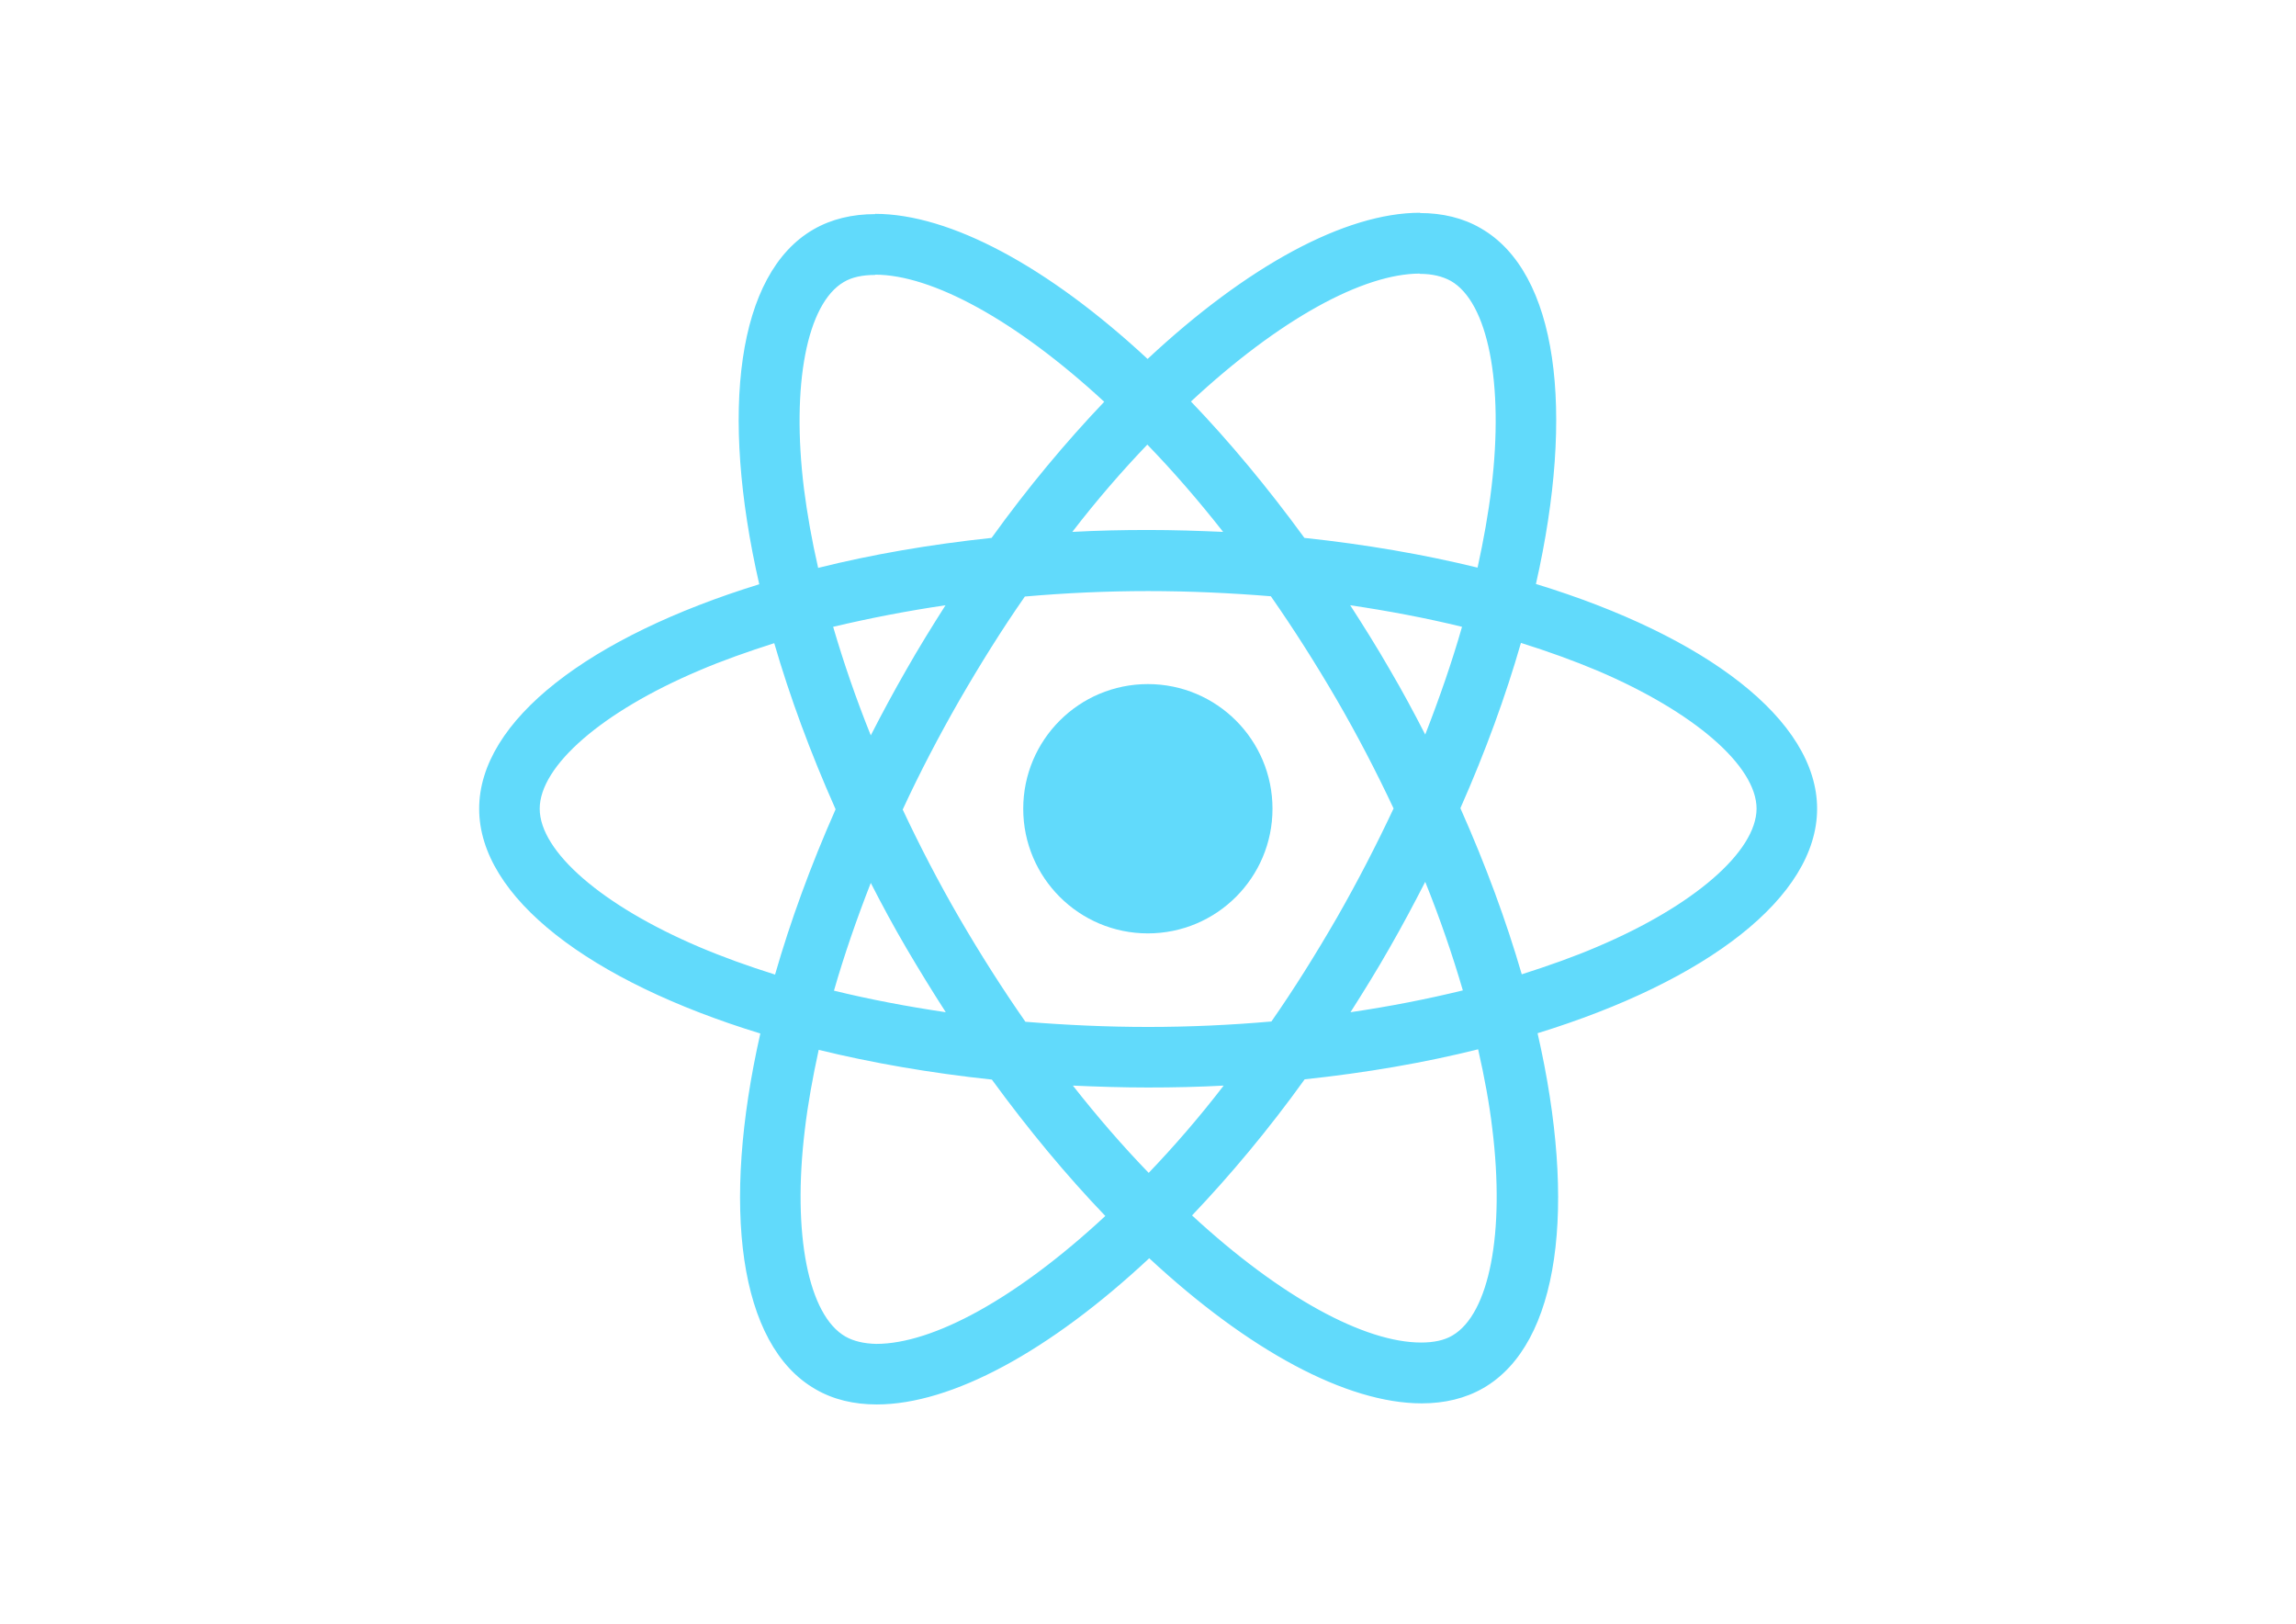
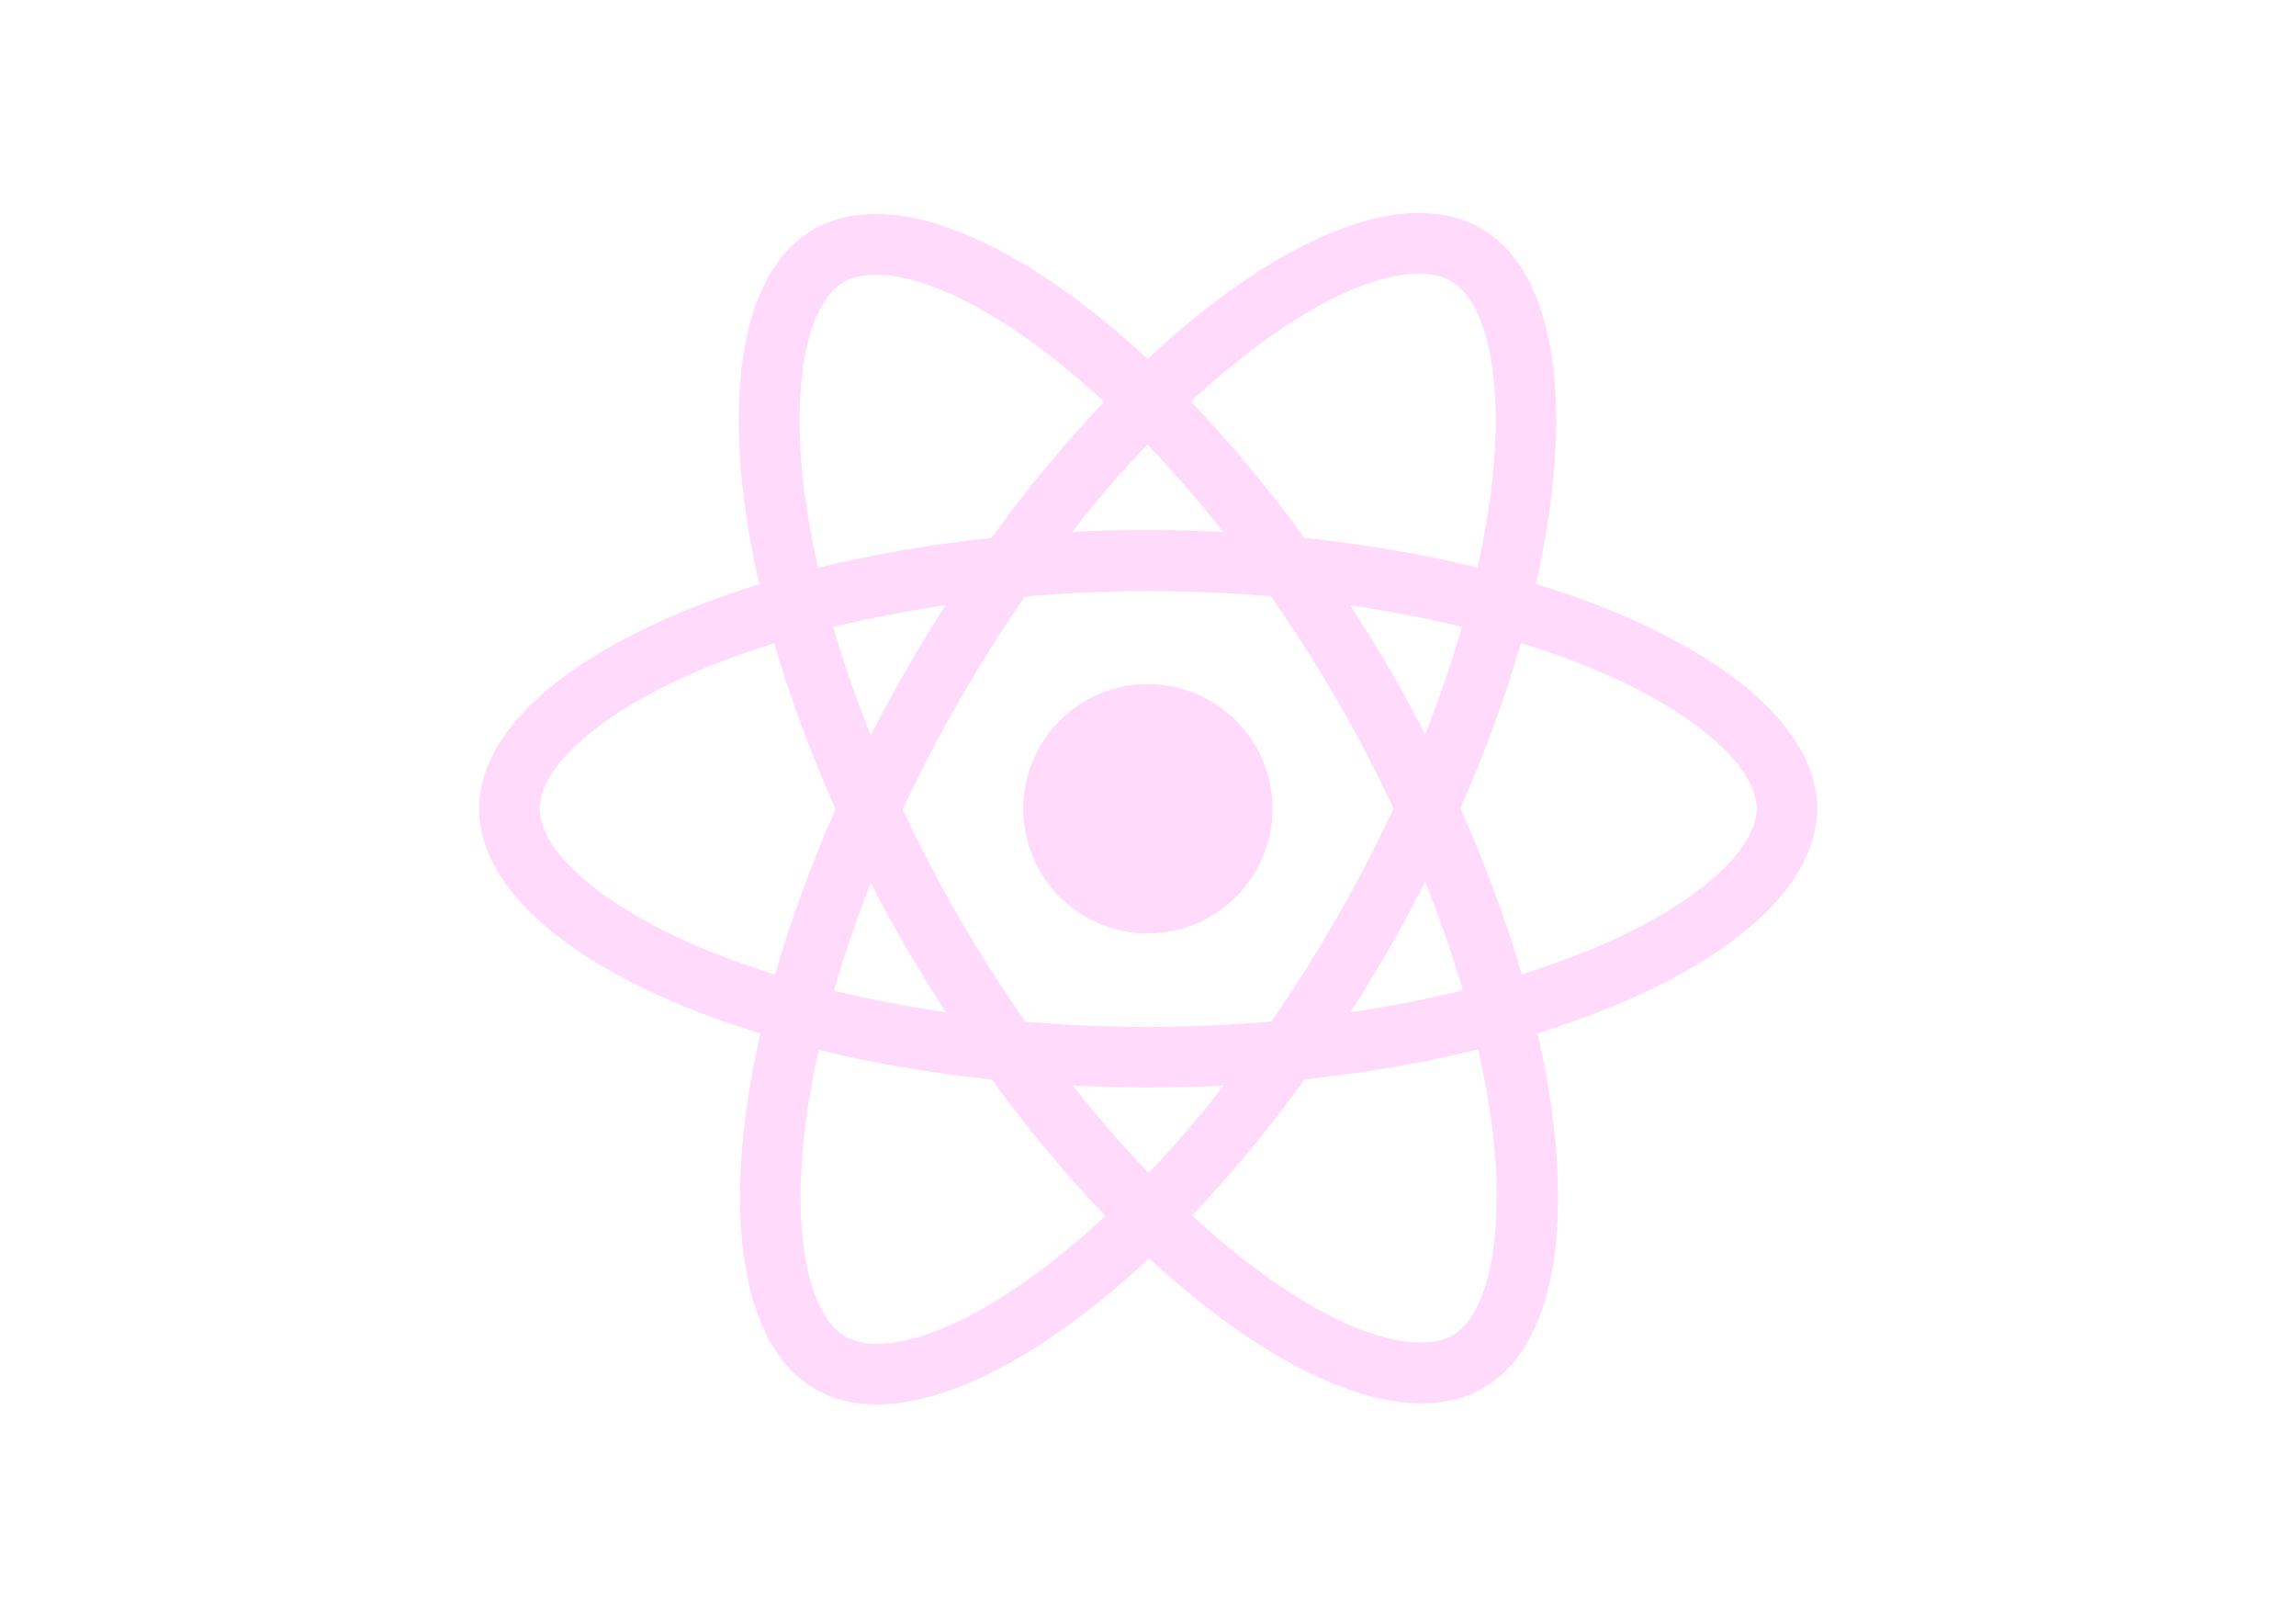
<svg xmlns="http://www.w3.org/2000/svg" viewBox="0 0 841.9 595.3">
-   <g fill="#61DAFB">
+   <g fill="#FFDAFB">
    <path d="M666.3 296.5c0-32.5-40.7-63.3-103.1-82.4 14.4-63.6 8-114.2-20.2-130.4-6.5-3.8-14.1-5.6-22.4-5.6v22.3c4.6 0 8.3.9 11.4 2.6 13.6 7.8 19.5 37.5 14.9 75.7-1.1 9.4-2.9 19.3-5.1 29.4-19.6-4.8-41-8.5-63.5-10.9-13.5-18.5-27.5-35.3-41.6-50 32.6-30.3 63.2-46.9 84-46.9V78c-27.5 0-63.5 19.6-99.9 53.6-36.4-33.8-72.4-53.2-99.9-53.2v22.3c20.7 0 51.4 16.5 84 46.6-14 14.7-28 31.4-41.3 49.9-22.6 2.4-44 6.1-63.6 11-2.3-10-4-19.7-5.2-29-4.7-38.2 1.1-67.9 14.6-75.8 3-1.8 6.9-2.6 11.5-2.6V78.5c-8.4 0-16 1.8-22.6 5.6-28.1 16.2-34.4 66.7-19.9 130.1-62.2 19.2-102.7 49.9-102.7 82.3 0 32.5 40.7 63.3 103.1 82.4-14.4 63.6-8 114.2 20.2 130.4 6.5 3.8 14.1 5.6 22.5 5.6 27.5 0 63.5-19.6 99.9-53.6 36.4 33.8 72.4 53.2 99.9 53.2 8.4 0 16-1.8 22.6-5.6 28.1-16.2 34.4-66.7 19.9-130.1 62-19.1 102.5-49.9 102.5-82.3zm-130.2-66.7c-3.7 12.9-8.3 26.2-13.5 39.5-4.1-8-8.4-16-13.1-24-4.6-8-9.5-15.8-14.4-23.4 14.2 2.1 27.9 4.7 41 7.9zm-45.8 106.5c-7.8 13.5-15.8 26.3-24.1 38.2-14.9 1.3-30 2-45.2 2-15.1 0-30.2-.7-45-1.9-8.3-11.9-16.4-24.6-24.2-38-7.6-13.1-14.5-26.4-20.8-39.8 6.2-13.4 13.2-26.8 20.7-39.9 7.8-13.5 15.8-26.3 24.1-38.2 14.9-1.3 30-2 45.2-2 15.1 0 30.2.7 45 1.9 8.3 11.9 16.4 24.6 24.2 38 7.6 13.1 14.5 26.4 20.8 39.8-6.3 13.4-13.2 26.8-20.7 39.9zm32.3-13c5.4 13.4 10 26.8 13.8 39.8-13.1 3.2-26.9 5.9-41.2 8 4.9-7.7 9.8-15.6 14.4-23.7 4.6-8 8.9-16.1 13-24.1zM421.2 430c-9.3-9.6-18.6-20.3-27.8-32 9 .4 18.2.7 27.5.7 9.4 0 18.7-.2 27.8-.7-9 11.7-18.3 22.4-27.5 32zm-74.4-58.9c-14.2-2.1-27.9-4.7-41-7.9 3.7-12.9 8.3-26.2 13.5-39.5 4.1 8 8.4 16 13.1 24 4.7 8 9.5 15.8 14.4 23.4zM420.7 163c9.3 9.6 18.6 20.3 27.8 32-9-.4-18.2-.7-27.5-.7-9.4 0-18.7.2-27.8.7 9-11.7 18.3-22.4 27.5-32zm-74 58.9c-4.9 7.7-9.8 15.6-14.4 23.7-4.6 8-8.9 16-13 24-5.4-13.4-10-26.8-13.8-39.8 13.1-3.1 26.9-5.8 41.2-7.9zm-90.5 125.2c-35.4-15.1-58.3-34.9-58.3-50.6 0-15.7 22.9-35.6 58.3-50.6 8.6-3.7 18-7 27.7-10.1 5.7 19.6 13.2 40 22.5 60.9-9.2 20.8-16.6 41.1-22.2 60.6-9.9-3.1-19.3-6.5-28-10.2zM310 490c-13.6-7.8-19.5-37.5-14.9-75.7 1.1-9.4 2.9-19.3 5.1-29.4 19.6 4.8 41 8.5 63.5 10.9 13.5 18.5 27.5 35.3 41.6 50-32.6 30.3-63.2 46.9-84 46.9-4.5-.1-8.3-1-11.3-2.7zm237.2-76.2c4.7 38.2-1.1 67.9-14.6 75.8-3 1.8-6.9 2.6-11.5 2.6-20.7 0-51.4-16.5-84-46.6 14-14.7 28-31.4 41.3-49.9 22.6-2.4 44-6.1 63.6-11 2.3 10.1 4.1 19.8 5.2 29.1zm38.5-66.7c-8.6 3.7-18 7-27.7 10.1-5.7-19.6-13.2-40-22.5-60.9 9.2-20.8 16.6-41.1 22.2-60.6 9.9 3.1 19.3 6.5 28.1 10.2 35.4 15.1 58.3 34.9 58.3 50.6-.1 15.7-23 35.6-58.4 50.6zM320.8 78.4z" />
    <circle cx="420.9" cy="296.5" r="45.7" />
    <path d="M520.5 78.1z" />
  </g>
</svg>
